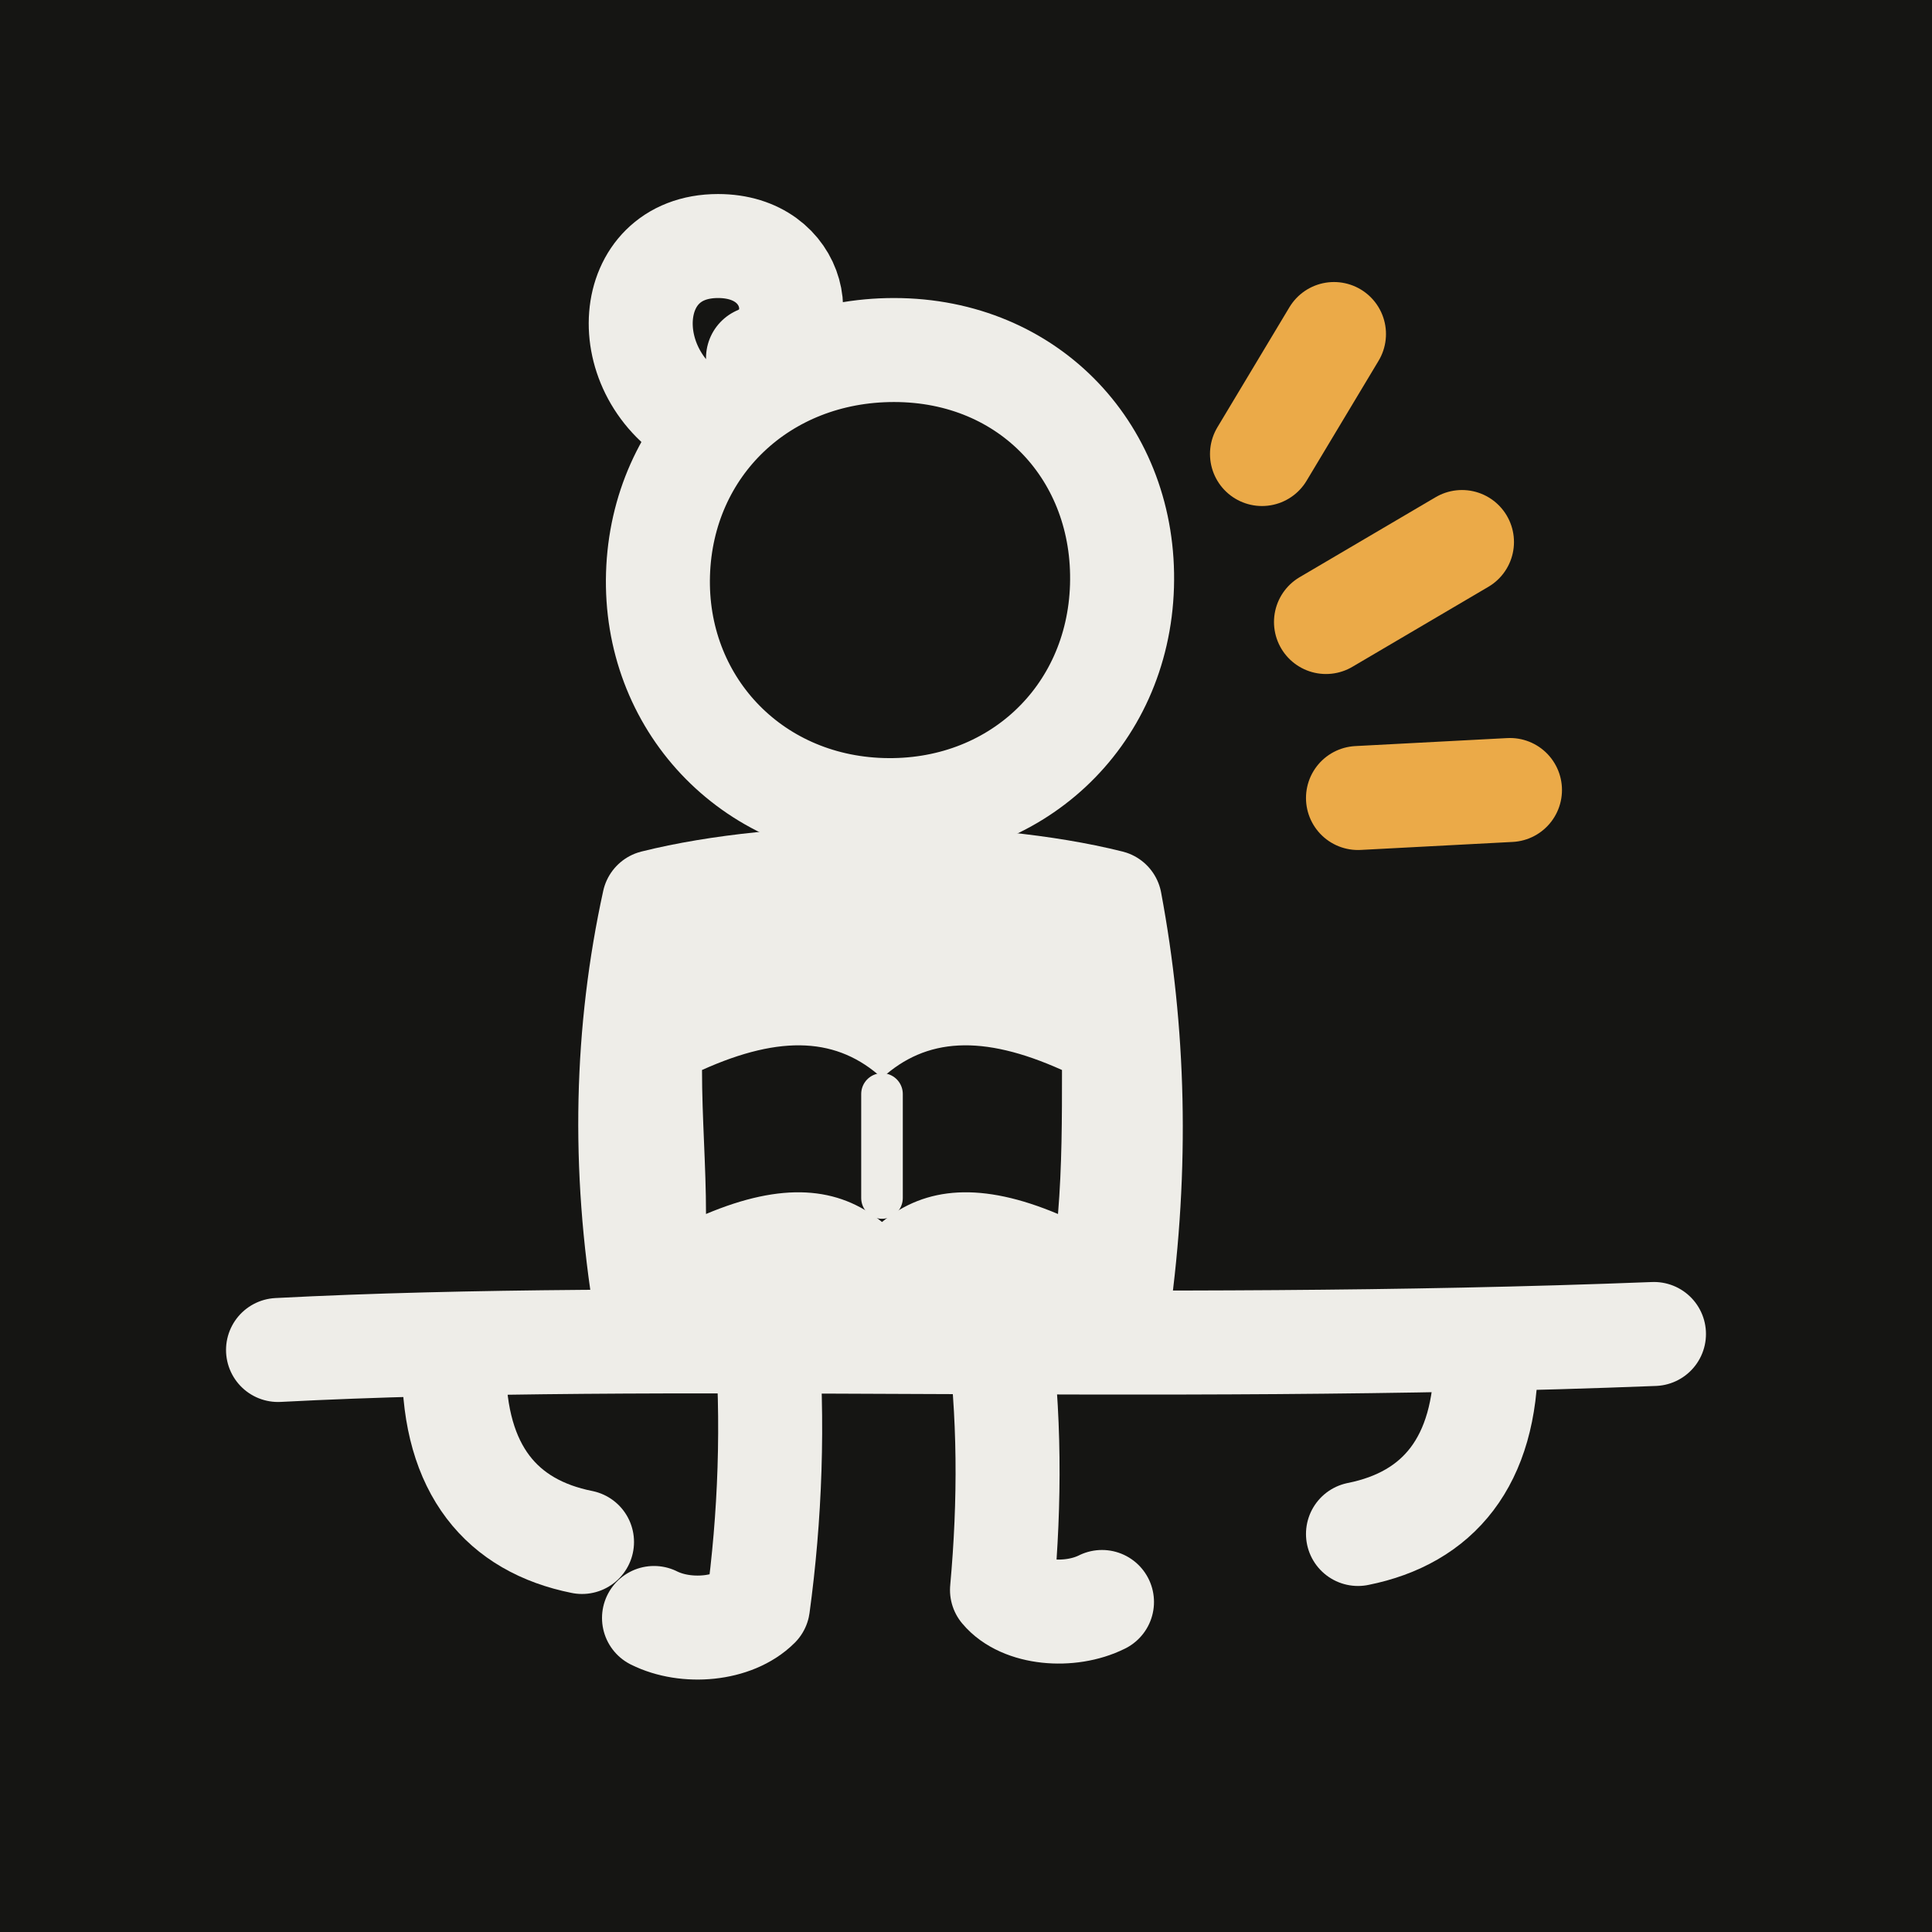
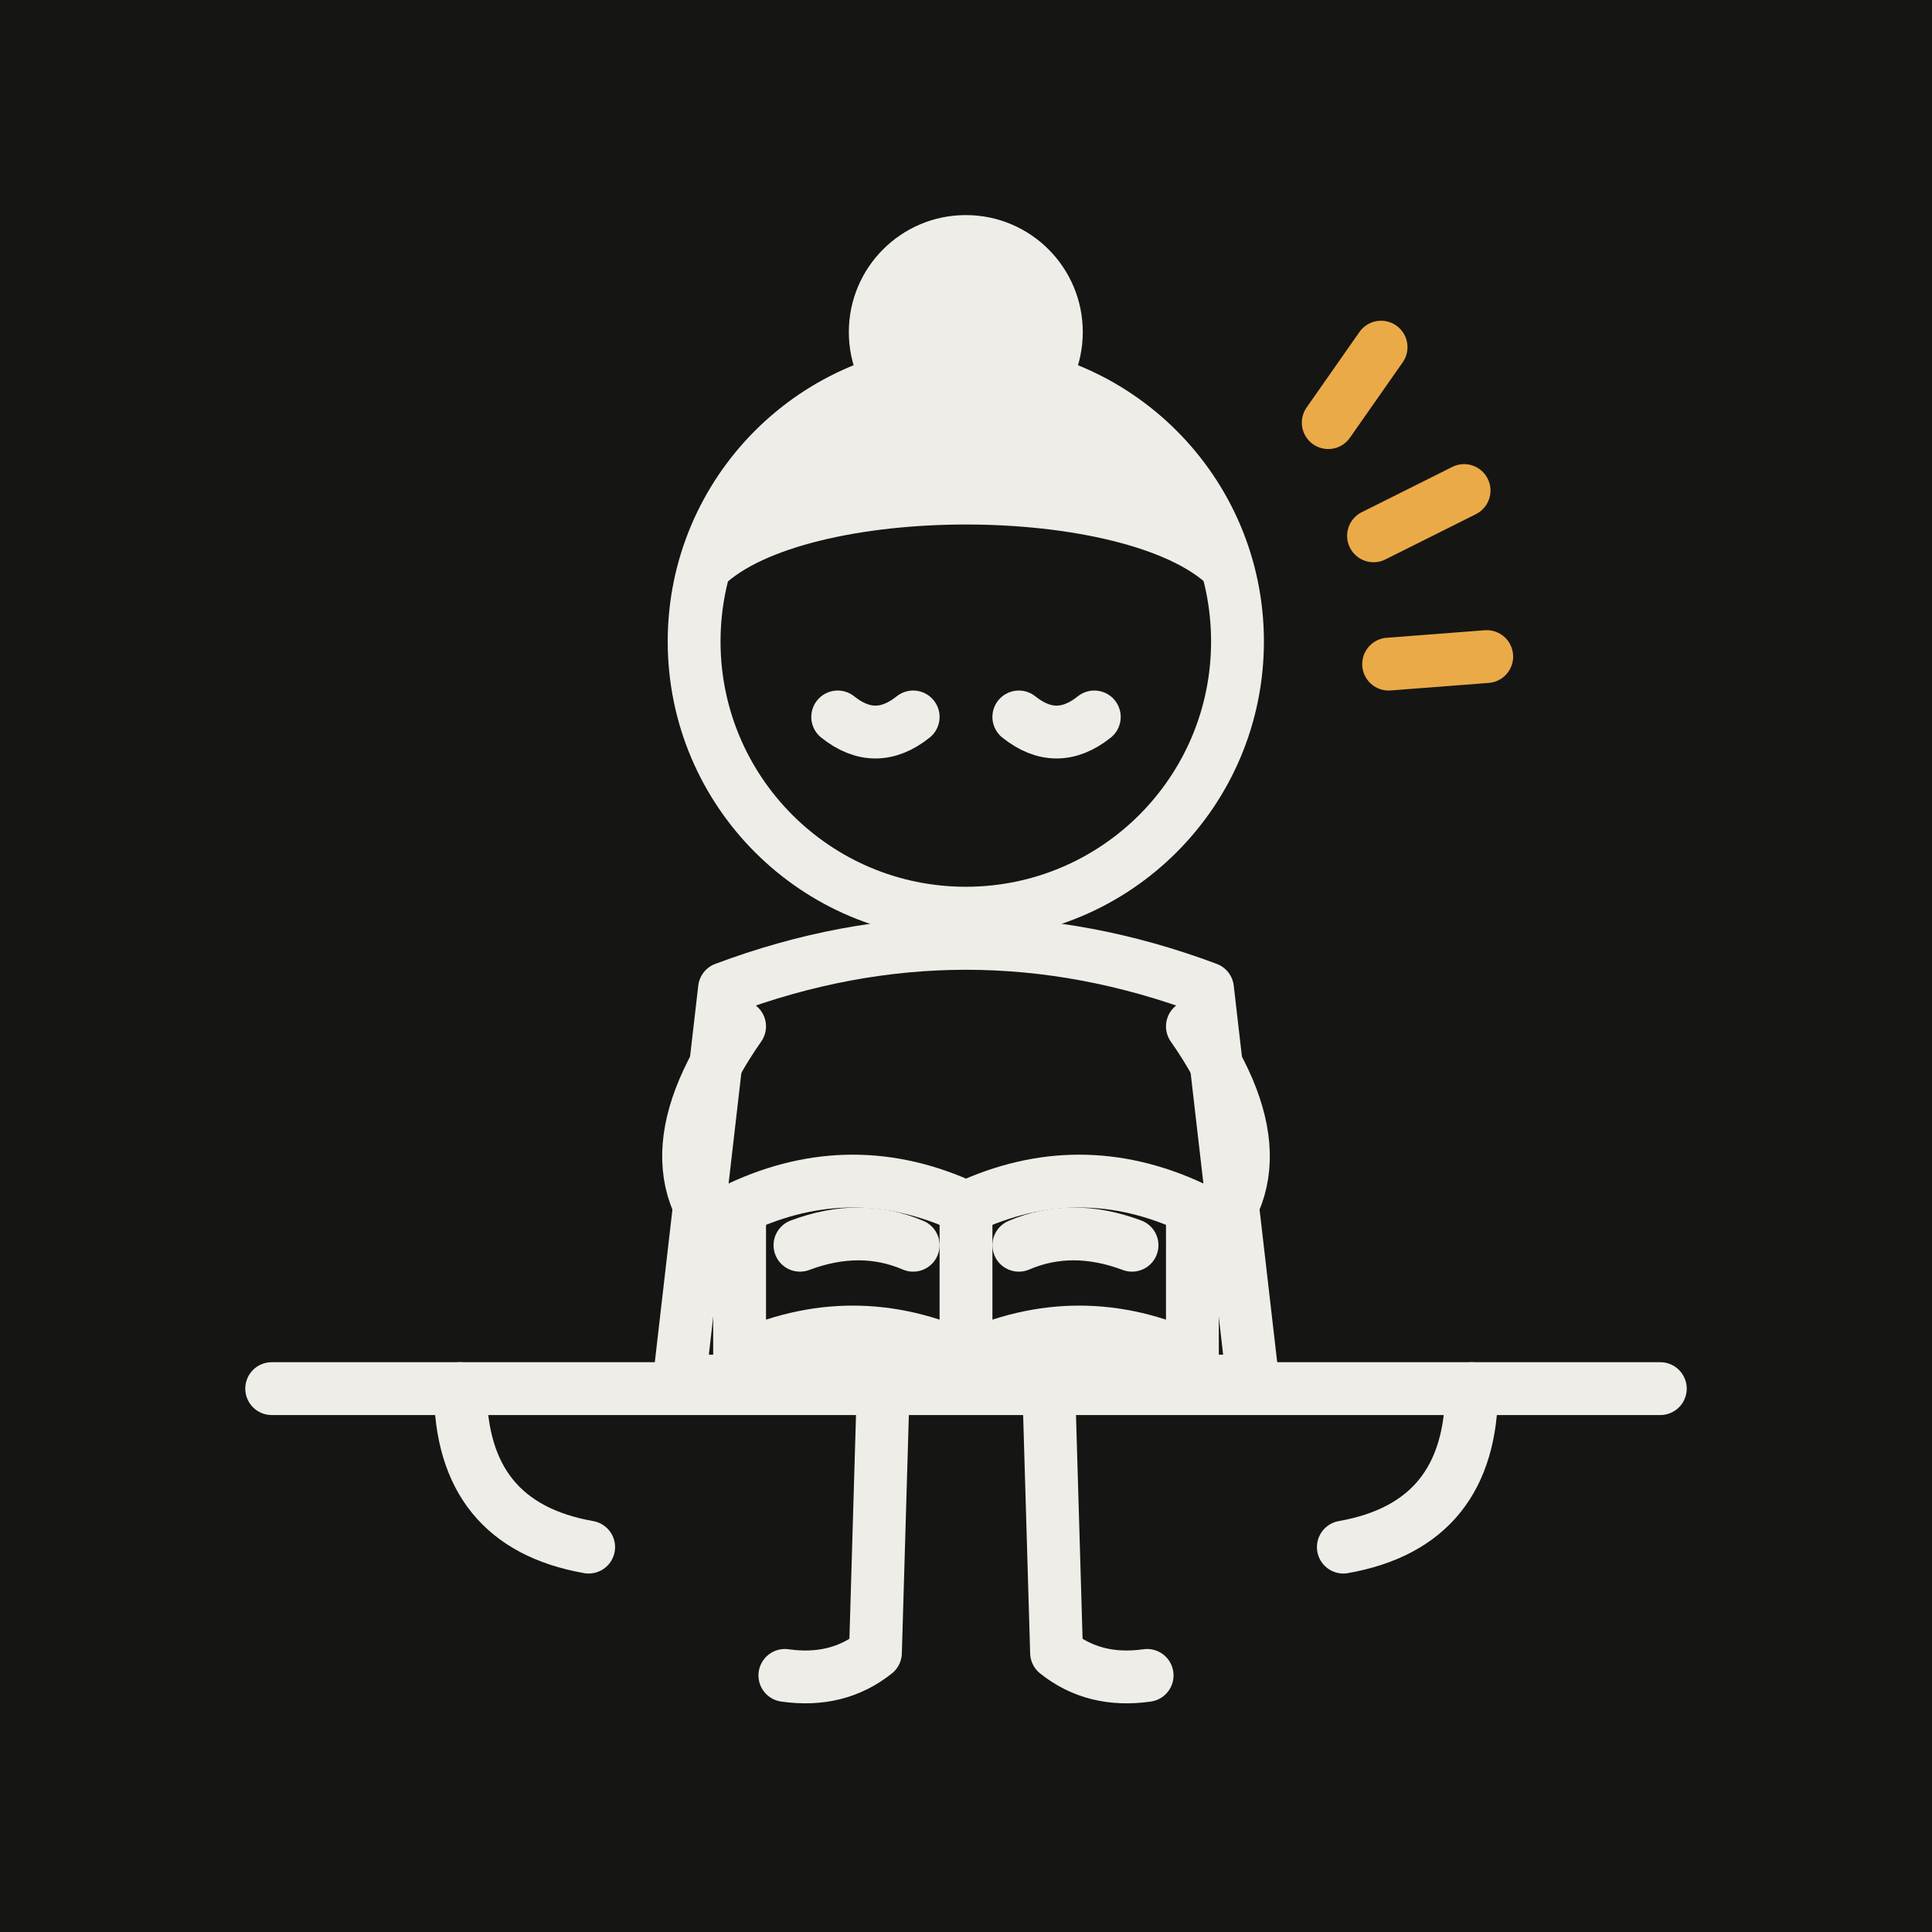
<svg xmlns="http://www.w3.org/2000/svg" viewBox="0 0 512 512" width="512" height="512">
  <rect width="512" height="512" fill="#151513" />
-   <g transform="translate(256 256) scale(1.060) translate(-256 -256)" fill="none" stroke="#eeede8" stroke-width="26" stroke-linecap="round" stroke-linejoin="round">
-     <path d="M84 352 C180 347 300 353 428 348" />
-     <path d="M128 356 C128 382 140 396 160 400" />
-     <path d="M386 354 C386 380 374 394 354 398" />
-     <path d="M206 346 C208 370 207 394 204 416 C198 422 186 423 178 419" />
-     <path d="M264 346 C267 368 267 390 265 412 C270 418 282 419 290 415" />
-     <path d="M178 240 C210 232 260 232 292 240 C298 272 299 306 294 342 C258 350 212 350 176 342 C170 306 171 272 178 240 Z" fill="#eeede8" />
-     <path d="M238 102 C272 102 296 128 295 161 C294 194 268 218 235 217 C202 216 178 190 179 158 C180 126 205 102 238 102 Z" fill="#151513" />
-     <path d="M190 120 C168 108 170 76 194 76 C214 76 218 98 204 104" />
-     <path d="M190 282 C210 273 224 274 235 284 C246 274 260 273 280 282 C280 294 280 306 279 318 C260 310 246 311 235 320 C224 311 210 310 191 318 C191 306 190 294 190 282 Z" fill="#151513" stroke="none" />
-     <path d="M235 288 L235 314" stroke-width="10.4" />
+   <g transform="translate(256 256) scale(1.000) translate(-256 -256)" fill="none" stroke="#eeede8" stroke-width="14" stroke-linecap="round" stroke-linejoin="round">
+     <path d="M72 368 L440 368" />
+     <path d="M122 368 Q122 404 156 410" />
+     <path d="M390 368 Q390 404 356 410" />
+     <path d="M234 370 L232 438 Q222 446 208 444" />
+     <path d="M278 370 L280 438 Q290 446 304 444" />
+     <path d="M192 262 Q256 238 320 262 L332 366 L180 366 Z" fill="#151513" />
+     <path d="M196 272 Q168 312 198 334" />
+     <path d="M316 272 Q344 312 314 334" />
+     <path d="M256 98 A72 72 0 1 1 255.9 98 Z" fill="#151513" />
+     <path d="M187 150 A72 72 0 0 1 325 150 C300 126 212 126 187 150 Z" fill="#eeede8" />
+     <path d="M256 64 A24 24 0 1 1 255.9 64 Z" fill="#eeede8" />
+     <path d="M222 190 Q232 198 242 190" />
+     <path d="M270 190 Q280 198 290 190" />
+     <path d="M196 320 Q226 306 256 320 Q286 306 316 320 L316 360 Q286 346 256 360 Q226 346 196 360 Z" fill="#151513" />
+     <path d="M256 320 L256 360" />
+     <path d="M212 330 Q228 324 242 330" />
+     <path d="M270 330 Q284 324 300 330" />
  </g>
-   <g transform="translate(256 256) scale(1.060) translate(-256 -256)" fill="none" stroke="#ebaa48" stroke-width="26" stroke-linecap="round">
-     <path d="M330 128 L348 98" />
-     <path d="M346 170 L380 150" />
-     <path d="M354 214 L392 212" />
+   <g transform="translate(256 256) scale(1.000) translate(-256 -256)" fill="none" stroke="#ebaa48" stroke-width="14" stroke-linecap="round">
+     <path d="M352 112 L366 92" />
+     <path d="M364 142 L388 130" />
+     <path d="M368 176 L394 174" />
  </g>
</svg>
